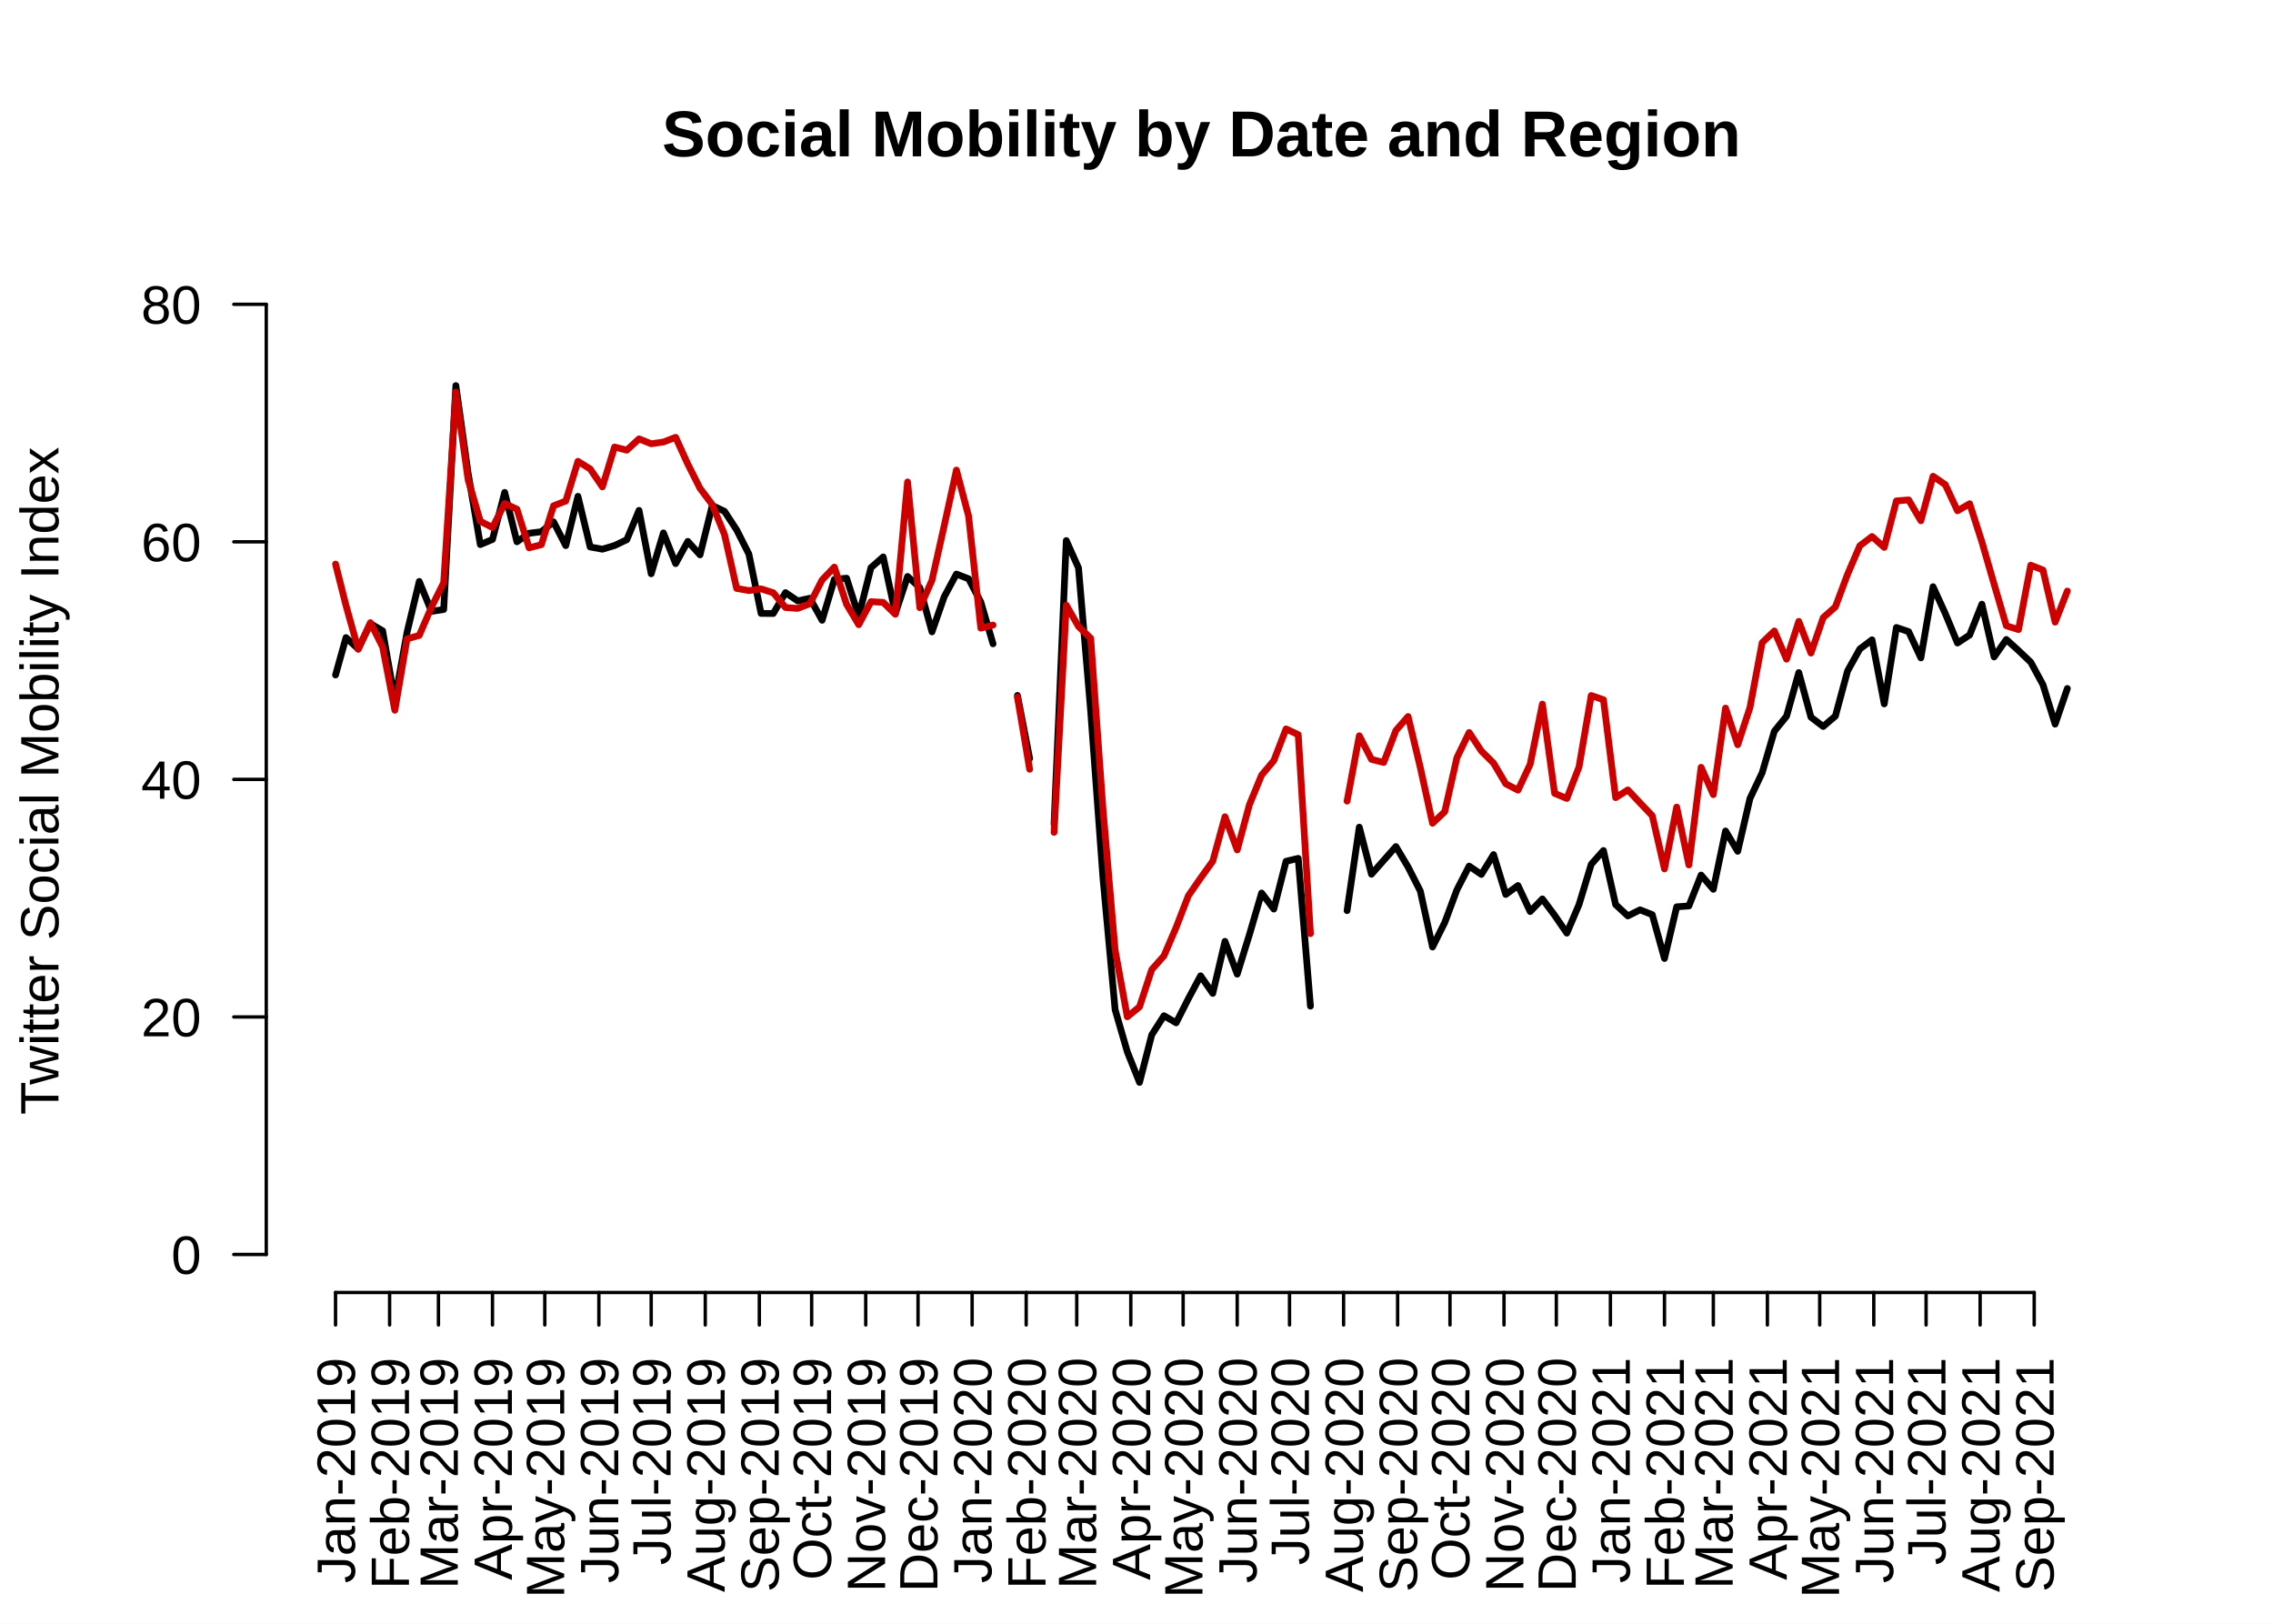
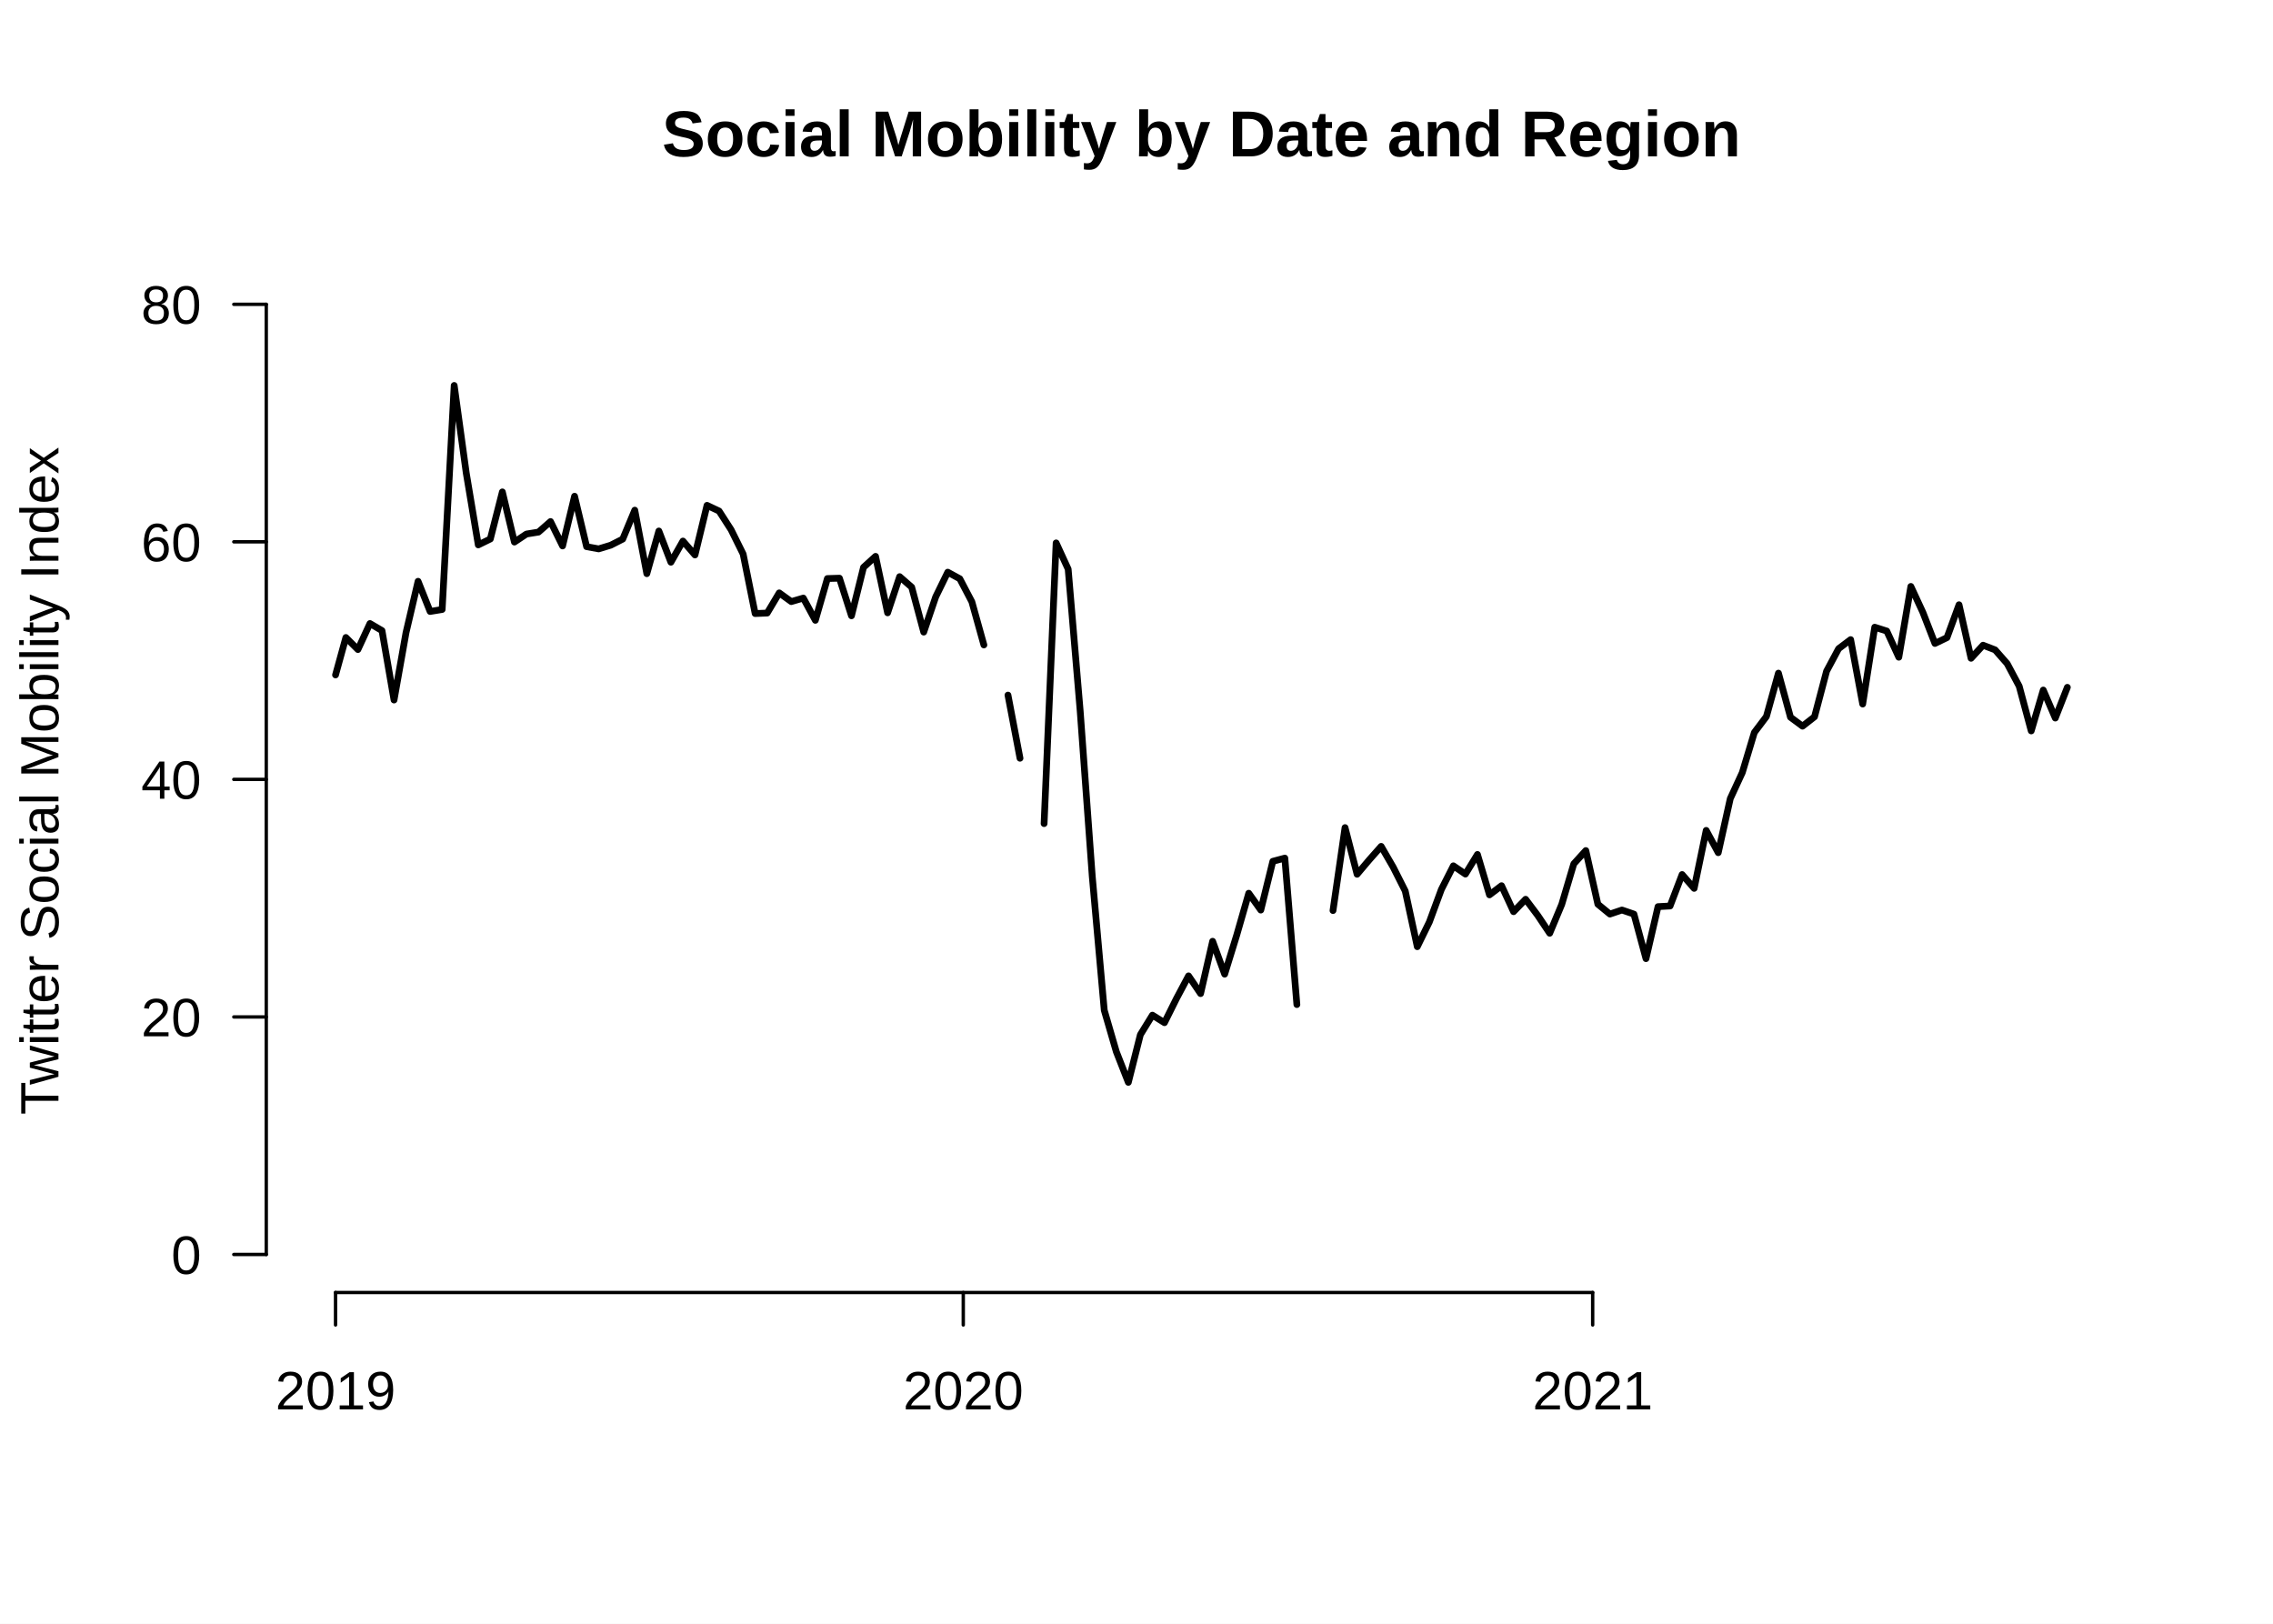
<svg xmlns="http://www.w3.org/2000/svg" viewBox="0 0 504.00 360.00">
  <defs>
    <style type="text/css">
    line, polyline, polygon, path, rect, circle {
      fill: none;
      stroke: #000000;
      stroke-linecap: round;
      stroke-linejoin: round;
      stroke-miterlimit: 10.00;
    }
  </style>
  </defs>
  <rect width="100%" height="100%" style="stroke: none; fill: #FFFFFF;" />
  <defs>
    <clipPath id="cpNTkuMDR8NDczLjc2fDI4Ni41Nnw1OS4wNA==">
      <rect x="59.04" y="59.04" width="414.72" height="227.52" />
    </clipPath>
  </defs>
-   <polyline points="74.40,149.65 76.72,141.36 79.43,143.87 82.13,138.27 84.84,139.85 87.55,155.22 90.25,140.22 92.96,128.91 95.67,135.55 98.38,135.13 101.08,85.49 103.79,104.89 106.50,120.74 109.20,119.60 111.91,109.17 114.62,120.12 117.32,118.23 120.03,117.89 122.74,115.70 125.45,120.97 128.15,110.04 130.86,121.27 133.57,121.76 136.27,120.95 138.98,119.66 141.69,113.16 144.39,127.21 147.10,118.15 149.81,124.96 152.51,120.03 155.22,123.02 157.93,112.08 160.64,113.36 163.34,117.48 166.05,122.84 168.76,136.00 171.46,136.02 174.17,131.39 176.88,133.23 179.58,132.64 182.29,137.52 185.00,128.47 187.71,128.19 190.41,136.60 193.12,125.86 195.83,123.48 198.53,136.00 201.24,127.80 203.95,130.27 206.65,140.09 209.36,132.31 212.07,127.28 214.77,128.32 217.48,133.49 220.19,142.74 " style="stroke-width: 1.50;" clip-path="url(#cpNTkuMDR8NDczLjc2fDI4Ni41Nnw1OS4wNA==)" />
-   <polyline points="225.60,154.19 228.31,168.17 " style="stroke-width: 1.50;" clip-path="url(#cpNTkuMDR8NDczLjc2fDI4Ni41Nnw1OS4wNA==)" />
-   <polyline points="233.72,182.68 236.43,119.85 239.14,125.91 241.84,157.63 244.55,194.45 247.26,223.86 249.96,233.19 252.67,239.98 255.38,229.44 258.09,225.20 260.79,226.77 263.50,221.42 266.21,216.35 268.91,220.24 271.62,208.71 274.33,215.98 277.03,207.24 279.74,197.99 282.45,201.55 285.16,190.96 287.86,190.31 290.57,223.07 " style="stroke-width: 1.50;" clip-path="url(#cpNTkuMDR8NDczLjc2fDI4Ni41Nnw1OS4wNA==)" />
-   <polyline points="298.69,201.90 301.40,183.39 304.10,193.82 306.81,190.75 309.52,187.69 312.22,192.23 314.93,197.55 317.64,209.96 320.35,204.53 323.05,197.28 325.76,192.02 328.47,193.87 331.17,189.47 333.88,198.31 336.59,196.33 339.29,202.10 342.00,199.30 344.71,202.93 347.42,206.88 350.12,200.56 352.83,191.62 355.54,188.57 358.24,200.56 360.95,203.07 363.66,201.72 366.36,202.79 369.07,212.51 371.78,201.05 374.48,200.86 377.19,194.01 379.90,197.17 382.61,184.24 385.31,188.74 388.02,177.05 390.73,171.33 393.43,162.12 396.14,158.79 398.85,149.12 401.55,159.01 404.26,161.07 406.97,158.76 409.67,148.75 412.38,143.89 415.09,141.85 417.80,156.06 420.50,139.12 423.21,140.04 425.92,145.86 428.62,130.08 431.33,136.02 434.04,142.56 436.74,140.78 439.45,133.95 442.16,145.65 444.87,141.78 447.57,144.23 450.28,146.80 452.99,151.80 455.69,160.55 458.40,152.65 " style="stroke-width: 1.50;" clip-path="url(#cpNTkuMDR8NDczLjc2fDI4Ni41Nnw1OS4wNA==)" />
+   <polyline points="74.40,149.64 76.69,141.34 79.36,144.01 82.03,138.24 84.70,139.81 87.37,155.20 90.03,140.25 92.70,128.88 95.37,135.57 98.04,135.13 100.71,85.46 103.38,104.86 106.05,120.81 108.72,119.50 111.39,109.06 114.06,120.18 116.73,118.40 119.40,117.97 122.07,115.63 124.74,121.04 127.40,110.02 130.07,121.20 132.74,121.69 135.41,120.88 138.08,119.52 140.75,113.11 143.42,127.19 146.09,117.73 148.76,124.65 151.43,119.96 154.10,123.04 156.77,112.04 159.44,113.30 162.11,117.45 164.78,122.84 167.44,136.03 170.11,135.92 172.78,131.45 175.45,133.38 178.12,132.60 180.79,137.53 183.46,128.27 186.13,128.19 188.80,136.53 191.47,125.78 194.14,123.35 196.81,135.87 199.48,127.85 202.15,130.18 204.82,140.14 207.48,132.32 210.15,126.86 212.82,128.32 215.49,133.41 218.16,142.99 " style="stroke-width: 1.50;" clip-path="url(#cpNTkuMDR8NDczLjc2fDI4Ni41Nnw1OS4wNA==)" />
+   <polyline points="223.50,154.11 226.17,168.11 " style="stroke-width: 1.50;" clip-path="url(#cpNTkuMDR8NDczLjc2fDI4Ni41Nnw1OS4wNA==)" />
+   <polyline points="231.51,182.60 234.18,120.37 236.85,126.18 239.52,157.71 242.19,194.29 244.85,223.98 247.52,233.16 250.19,239.97 252.86,229.40 255.53,225.07 258.20,226.74 260.87,221.38 263.54,216.36 266.21,220.29 268.88,208.69 271.55,215.98 274.22,207.33 276.89,198.04 279.56,201.77 282.23,190.96 284.89,190.25 287.56,222.72 " style="stroke-width: 1.50;" clip-path="url(#cpNTkuMDR8NDczLjc2fDI4Ni41Nnw1OS4wNA==)" />
+   <polyline points="295.57,201.88 298.24,183.49 300.91,193.83 303.58,190.67 306.25,187.65 308.92,192.26 311.59,197.55 314.26,209.89 316.93,204.43 319.60,197.20 322.26,191.96 324.93,193.79 327.60,189.44 330.27,198.40 332.94,196.37 335.61,202.13 338.28,199.38 340.95,202.93 343.62,206.91 346.29,200.52 348.96,191.52 351.63,188.58 354.30,200.47 356.97,202.66 359.64,201.76 362.30,202.67 364.97,212.54 367.64,201.01 370.31,200.87 372.98,193.89 375.65,196.96 378.32,184.11 380.99,189.05 383.66,177.06 386.33,171.28 389.00,162.40 391.67,158.86 394.34,149.24 397.01,159.02 399.68,161.00 402.34,158.92 405.01,148.81 407.68,143.82 410.35,141.81 413.02,156.09 415.69,139.06 418.36,139.91 421.03,145.71 423.70,130.02 426.37,135.78 429.04,142.66 431.71,141.37 434.38,134.08 437.05,145.95 439.71,143.05 442.38,144.08 445.05,147.12 447.72,152.13 450.39,162.05 453.06,152.99 455.73,159.20 458.40,152.39 " style="stroke-width: 1.50;" clip-path="url(#cpNTkuMDR8NDczLjc2fDI4Ni41Nnw1OS4wNA==)" />
  <defs>
    <clipPath id="cpMC4wMHw1MDQuMDB8MzYwLjAwfDAuMDA=">
      <rect x="0.00" y="0.00" width="504.00" height="360.00" />
    </clipPath>
  </defs>
+   <line x1="74.40" y1="286.56" x2="353.15" y2="286.56" style="stroke-width: 0.75;" clip-path="url(#cpMC4wMHw1MDQuMDB8MzYwLjAwfDAuMDA=)" />
+   <line x1="74.40" y1="286.56" x2="74.40" y2="293.76" style="stroke-width: 0.75;" clip-path="url(#cpMC4wMHw1MDQuMDB8MzYwLjAwfDAuMDA=)" />
+   <line x1="213.59" y1="286.56" x2="213.59" y2="293.76" style="stroke-width: 0.75;" clip-path="url(#cpMC4wMHw1MDQuMDB8MzYwLjAwfDAuMDA=)" />
+   <line x1="353.15" y1="286.56" x2="353.15" y2="293.76" style="stroke-width: 0.75;" clip-path="url(#cpMC4wMHw1MDQuMDB8MzYwLjAwfDAuMDA=)" />
+   <g clip-path="url(#cpMC4wMHw1MDQuMDB8MzYwLjAwfDAuMDA=)">
+     <text x="61.05" y="312.48" style="font-size: 12.00px; font-family: Arial;" textLength="26.70px" lengthAdjust="spacingAndGlyphs">2019</text>
+   </g>
+   <g clip-path="url(#cpMC4wMHw1MDQuMDB8MzYwLjAwfDAuMDA=)">
+     <text x="200.24" y="312.48" style="font-size: 12.00px; font-family: Arial;" textLength="26.70px" lengthAdjust="spacingAndGlyphs">2020</text>
+   </g>
+   <g clip-path="url(#cpMC4wMHw1MDQuMDB8MzYwLjAwfDAuMDA=)">
+     <text x="339.81" y="312.48" style="font-size: 12.00px; font-family: Arial;" textLength="26.70px" lengthAdjust="spacingAndGlyphs">2021</text>
+   </g>
  <line x1="59.04" y1="278.13" x2="59.04" y2="67.47" style="stroke-width: 0.75;" clip-path="url(#cpMC4wMHw1MDQuMDB8MzYwLjAwfDAuMDA=)" />
  <line x1="59.04" y1="278.13" x2="51.84" y2="278.13" style="stroke-width: 0.75;" clip-path="url(#cpMC4wMHw1MDQuMDB8MzYwLjAwfDAuMDA=)" />
  <line x1="59.04" y1="225.47" x2="51.84" y2="225.47" style="stroke-width: 0.75;" clip-path="url(#cpMC4wMHw1MDQuMDB8MzYwLjAwfDAuMDA=)" />
  <line x1="59.04" y1="172.80" x2="51.84" y2="172.80" style="stroke-width: 0.75;" clip-path="url(#cpMC4wMHw1MDQuMDB8MzYwLjAwfDAuMDA=)" />
  <line x1="59.04" y1="120.13" x2="51.84" y2="120.13" style="stroke-width: 0.75;" clip-path="url(#cpMC4wMHw1MDQuMDB8MzYwLjAwfDAuMDA=)" />
  <line x1="59.04" y1="67.47" x2="51.84" y2="67.47" style="stroke-width: 0.75;" clip-path="url(#cpMC4wMHw1MDQuMDB8MzYwLjAwfDAuMDA=)" />
  <g clip-path="url(#cpMC4wMHw1MDQuMDB8MzYwLjAwfDAuMDA=)">
    <text x="37.97" y="282.43" style="font-size: 12.00px; font-family: Arial;" textLength="6.67px" lengthAdjust="spacingAndGlyphs">0</text>
  </g>
  <g clip-path="url(#cpMC4wMHw1MDQuMDB8MzYwLjAwfDAuMDA=)">
    <text x="31.29" y="229.76" style="font-size: 12.00px; font-family: Arial;" textLength="13.35px" lengthAdjust="spacingAndGlyphs">20</text>
  </g>
  <g clip-path="url(#cpMC4wMHw1MDQuMDB8MzYwLjAwfDAuMDA=)">
    <text x="31.29" y="177.09" style="font-size: 12.00px; font-family: Arial;" textLength="13.35px" lengthAdjust="spacingAndGlyphs">40</text>
  </g>
  <g clip-path="url(#cpMC4wMHw1MDQuMDB8MzYwLjAwfDAuMDA=)">
    <text x="31.29" y="124.43" style="font-size: 12.00px; font-family: Arial;" textLength="13.35px" lengthAdjust="spacingAndGlyphs">60</text>
  </g>
  <g clip-path="url(#cpMC4wMHw1MDQuMDB8MzYwLjAwfDAuMDA=)">
    <text x="31.29" y="71.76" style="font-size: 12.00px; font-family: Arial;" textLength="13.35px" lengthAdjust="spacingAndGlyphs">80</text>
  </g>
  <g clip-path="url(#cpMC4wMHw1MDQuMDB8MzYwLjAwfDAuMDA=)">
    <text x="146.78" y="34.67" style="font-size: 14.40px; font-weight: bold; font-family: Arial;" textLength="239.23px" lengthAdjust="spacingAndGlyphs">Social Mobility by Date and Region</text>
  </g>
  <g clip-path="url(#cpMC4wMHw1MDQuMDB8MzYwLjAwfDAuMDA=)">
    <text transform="translate(12.96,247.16) rotate(-90)" style="font-size: 12.00px; font-family: Arial;" textLength="148.72px" lengthAdjust="spacingAndGlyphs">Twitter Social Mobility Index</text>
  </g>
-   <defs>
-     <clipPath id="cpNTkuMDR8NDczLjc2fDI4Ni41Nnw1OS4wNA==">
-       <rect x="59.04" y="59.04" width="414.72" height="227.52" />
-     </clipPath>
-   </defs>
-   <polyline points="74.40,125.06 76.72,134.25 79.43,143.95 82.13,138.04 84.84,143.44 87.55,157.47 90.25,141.64 92.96,140.88 95.67,134.61 98.38,129.18 101.08,86.92 103.79,106.33 106.50,115.57 109.20,116.96 111.91,111.64 114.62,112.89 117.32,121.46 120.03,120.77 122.74,112.14 125.45,111.08 128.15,102.28 130.86,103.97 133.57,107.95 136.27,99.11 138.98,99.81 141.69,97.30 144.39,98.39 147.10,98.00 149.81,96.96 152.51,102.90 155.22,108.27 157.93,111.87 160.64,118.51 163.34,130.46 166.05,130.94 168.76,130.56 171.46,131.42 174.17,134.69 176.88,134.89 179.58,133.86 182.29,128.57 185.00,125.73 187.71,133.97 190.41,138.50 193.12,133.40 195.83,133.55 198.53,136.19 201.24,106.85 203.95,134.74 206.65,128.67 209.36,116.57 212.07,104.22 214.77,114.44 217.48,139.27 220.19,138.59 " style="stroke-width: 1.50; stroke: #CD0000;" clip-path="url(#cpNTkuMDR8NDczLjc2fDI4Ni41Nnw1OS4wNA==)" />
-   <polyline points="225.60,154.54 228.31,170.56 " style="stroke-width: 1.50; stroke: #CD0000;" clip-path="url(#cpNTkuMDR8NDczLjc2fDI4Ni41Nnw1OS4wNA==)" />
-   <polyline points="233.72,184.55 236.43,134.18 239.14,138.90 241.84,141.50 244.55,179.15 247.26,210.65 249.96,225.44 252.67,223.22 255.38,214.97 258.09,211.91 260.79,205.61 263.50,198.60 266.21,194.68 268.91,190.93 271.62,181.08 274.33,188.44 277.03,178.43 279.74,171.85 282.45,168.63 285.16,161.61 287.86,162.88 290.57,207.00 " style="stroke-width: 1.50; stroke: #CD0000;" clip-path="url(#cpNTkuMDR8NDczLjc2fDI4Ni41Nnw1OS4wNA==)" />
-   <polyline points="298.69,177.62 301.40,163.13 304.10,168.36 306.81,169.05 309.52,161.95 312.22,158.86 314.93,170.17 317.64,182.53 320.35,179.96 323.05,167.97 325.76,162.40 328.47,166.51 331.17,169.19 333.88,173.78 336.59,175.19 339.29,169.45 342.00,156.10 344.71,175.90 347.42,177.03 350.12,170.05 352.83,154.20 355.54,155.14 358.24,176.85 360.95,175.13 363.66,178.02 366.36,180.85 369.07,192.65 371.78,178.94 374.48,191.77 377.19,170.12 379.90,176.18 382.61,156.99 385.31,165.12 388.02,156.89 390.73,142.48 393.43,139.89 396.14,146.15 398.85,137.77 401.55,144.80 404.26,136.94 406.97,134.54 409.67,127.31 412.38,121.01 415.09,118.95 417.80,121.36 420.50,111.05 423.21,110.84 425.92,115.46 428.62,105.59 431.33,107.45 434.04,113.25 436.74,111.68 439.45,120.13 442.16,129.52 444.87,138.74 447.57,139.59 450.28,125.31 452.99,126.38 455.69,137.94 458.40,131.04 " style="stroke-width: 1.50; stroke: #CD0000;" clip-path="url(#cpNTkuMDR8NDczLjc2fDI4Ni41Nnw1OS4wNA==)" />
-   <defs>
-     <clipPath id="cpMC4wMHw1MDQuMDB8MzYwLjAwfDAuMDA=">
-       <rect x="0.00" y="0.00" width="504.00" height="360.00" />
-     </clipPath>
-   </defs>
-   <line x1="74.40" y1="286.56" x2="451.05" y2="286.56" style="stroke-width: 0.75;" clip-path="url(#cpMC4wMHw1MDQuMDB8MzYwLjAwfDAuMDA=)" />
-   <line x1="74.40" y1="286.56" x2="74.40" y2="293.76" style="stroke-width: 0.75;" clip-path="url(#cpMC4wMHw1MDQuMDB8MzYwLjAwfDAuMDA=)" />
-   <line x1="86.39" y1="286.56" x2="86.39" y2="293.76" style="stroke-width: 0.75;" clip-path="url(#cpMC4wMHw1MDQuMDB8MzYwLjAwfDAuMDA=)" />
-   <line x1="97.22" y1="286.56" x2="97.22" y2="293.76" style="stroke-width: 0.75;" clip-path="url(#cpMC4wMHw1MDQuMDB8MzYwLjAwfDAuMDA=)" />
-   <line x1="109.20" y1="286.56" x2="109.20" y2="293.76" style="stroke-width: 0.75;" clip-path="url(#cpMC4wMHw1MDQuMDB8MzYwLjAwfDAuMDA=)" />
-   <line x1="120.80" y1="286.56" x2="120.80" y2="293.76" style="stroke-width: 0.75;" clip-path="url(#cpMC4wMHw1MDQuMDB8MzYwLjAwfDAuMDA=)" />
-   <line x1="132.79" y1="286.56" x2="132.79" y2="293.76" style="stroke-width: 0.75;" clip-path="url(#cpMC4wMHw1MDQuMDB8MzYwLjAwfDAuMDA=)" />
-   <line x1="144.39" y1="286.56" x2="144.39" y2="293.76" style="stroke-width: 0.75;" clip-path="url(#cpMC4wMHw1MDQuMDB8MzYwLjAwfDAuMDA=)" />
-   <line x1="156.38" y1="286.56" x2="156.38" y2="293.76" style="stroke-width: 0.75;" clip-path="url(#cpMC4wMHw1MDQuMDB8MzYwLjAwfDAuMDA=)" />
-   <line x1="168.37" y1="286.56" x2="168.37" y2="293.76" style="stroke-width: 0.75;" clip-path="url(#cpMC4wMHw1MDQuMDB8MzYwLjAwfDAuMDA=)" />
-   <line x1="179.97" y1="286.56" x2="179.97" y2="293.76" style="stroke-width: 0.75;" clip-path="url(#cpMC4wMHw1MDQuMDB8MzYwLjAwfDAuMDA=)" />
-   <line x1="191.96" y1="286.56" x2="191.96" y2="293.76" style="stroke-width: 0.75;" clip-path="url(#cpMC4wMHw1MDQuMDB8MzYwLjAwfDAuMDA=)" />
-   <line x1="203.56" y1="286.56" x2="203.56" y2="293.76" style="stroke-width: 0.75;" clip-path="url(#cpMC4wMHw1MDQuMDB8MzYwLjAwfDAuMDA=)" />
-   <line x1="215.55" y1="286.56" x2="215.55" y2="293.76" style="stroke-width: 0.75;" clip-path="url(#cpMC4wMHw1MDQuMDB8MzYwLjAwfDAuMDA=)" />
-   <line x1="227.54" y1="286.56" x2="227.54" y2="293.76" style="stroke-width: 0.75;" clip-path="url(#cpMC4wMHw1MDQuMDB8MzYwLjAwfDAuMDA=)" />
-   <line x1="238.75" y1="286.56" x2="238.75" y2="293.76" style="stroke-width: 0.75;" clip-path="url(#cpMC4wMHw1MDQuMDB8MzYwLjAwfDAuMDA=)" />
-   <line x1="250.74" y1="286.56" x2="250.74" y2="293.76" style="stroke-width: 0.75;" clip-path="url(#cpMC4wMHw1MDQuMDB8MzYwLjAwfDAuMDA=)" />
-   <line x1="262.34" y1="286.56" x2="262.34" y2="293.76" style="stroke-width: 0.75;" clip-path="url(#cpMC4wMHw1MDQuMDB8MzYwLjAwfDAuMDA=)" />
-   <line x1="274.33" y1="286.56" x2="274.33" y2="293.76" style="stroke-width: 0.75;" clip-path="url(#cpMC4wMHw1MDQuMDB8MzYwLjAwfDAuMDA=)" />
-   <line x1="285.93" y1="286.56" x2="285.93" y2="293.76" style="stroke-width: 0.75;" clip-path="url(#cpMC4wMHw1MDQuMDB8MzYwLjAwfDAuMDA=)" />
-   <line x1="297.92" y1="286.56" x2="297.92" y2="293.76" style="stroke-width: 0.75;" clip-path="url(#cpMC4wMHw1MDQuMDB8MzYwLjAwfDAuMDA=)" />
-   <line x1="309.90" y1="286.56" x2="309.90" y2="293.76" style="stroke-width: 0.75;" clip-path="url(#cpMC4wMHw1MDQuMDB8MzYwLjAwfDAuMDA=)" />
-   <line x1="321.51" y1="286.56" x2="321.51" y2="293.76" style="stroke-width: 0.75;" clip-path="url(#cpMC4wMHw1MDQuMDB8MzYwLjAwfDAuMDA=)" />
-   <line x1="333.49" y1="286.56" x2="333.49" y2="293.76" style="stroke-width: 0.75;" clip-path="url(#cpMC4wMHw1MDQuMDB8MzYwLjAwfDAuMDA=)" />
-   <line x1="345.09" y1="286.56" x2="345.09" y2="293.76" style="stroke-width: 0.75;" clip-path="url(#cpMC4wMHw1MDQuMDB8MzYwLjAwfDAuMDA=)" />
-   <line x1="357.08" y1="286.56" x2="357.08" y2="293.76" style="stroke-width: 0.75;" clip-path="url(#cpMC4wMHw1MDQuMDB8MzYwLjAwfDAuMDA=)" />
-   <line x1="369.07" y1="286.56" x2="369.07" y2="293.76" style="stroke-width: 0.75;" clip-path="url(#cpMC4wMHw1MDQuMDB8MzYwLjAwfDAuMDA=)" />
-   <line x1="379.90" y1="286.56" x2="379.90" y2="293.76" style="stroke-width: 0.75;" clip-path="url(#cpMC4wMHw1MDQuMDB8MzYwLjAwfDAuMDA=)" />
-   <line x1="391.89" y1="286.56" x2="391.89" y2="293.76" style="stroke-width: 0.75;" clip-path="url(#cpMC4wMHw1MDQuMDB8MzYwLjAwfDAuMDA=)" />
-   <line x1="403.49" y1="286.56" x2="403.49" y2="293.76" style="stroke-width: 0.75;" clip-path="url(#cpMC4wMHw1MDQuMDB8MzYwLjAwfDAuMDA=)" />
-   <line x1="415.48" y1="286.56" x2="415.48" y2="293.76" style="stroke-width: 0.75;" clip-path="url(#cpMC4wMHw1MDQuMDB8MzYwLjAwfDAuMDA=)" />
-   <line x1="427.08" y1="286.56" x2="427.08" y2="293.76" style="stroke-width: 0.75;" clip-path="url(#cpMC4wMHw1MDQuMDB8MzYwLjAwfDAuMDA=)" />
-   <line x1="439.06" y1="286.56" x2="439.06" y2="293.76" style="stroke-width: 0.75;" clip-path="url(#cpMC4wMHw1MDQuMDB8MzYwLjAwfDAuMDA=)" />
-   <line x1="451.05" y1="286.56" x2="451.05" y2="293.76" style="stroke-width: 0.75;" clip-path="url(#cpMC4wMHw1MDQuMDB8MzYwLjAwfDAuMDA=)" />
-   <g clip-path="url(#cpMC4wMHw1MDQuMDB8MzYwLjAwfDAuMDA=)">
-     <text transform="translate(78.69,351.00) rotate(-90)" style="font-size: 12.00px; font-family: Arial;" textLength="50.04px" lengthAdjust="spacingAndGlyphs">Jan-2019</text>
-   </g>
-   <g clip-path="url(#cpMC4wMHw1MDQuMDB8MzYwLjAwfDAuMDA=)">
-     <text transform="translate(90.68,352.33) rotate(-90)" style="font-size: 12.00px; font-family: Arial;" textLength="51.37px" lengthAdjust="spacingAndGlyphs">Feb-2019</text>
-   </g>
-   <g clip-path="url(#cpMC4wMHw1MDQuMDB8MzYwLjAwfDAuMDA=)">
-     <text transform="translate(101.51,352.32) rotate(-90)" style="font-size: 12.00px; font-family: Arial;" textLength="51.36px" lengthAdjust="spacingAndGlyphs">Mar-2019</text>
-   </g>
-   <g clip-path="url(#cpMC4wMHw1MDQuMDB8MzYwLjAwfDAuMDA=)">
-     <text transform="translate(113.50,350.33) rotate(-90)" style="font-size: 12.00px; font-family: Arial;" textLength="49.37px" lengthAdjust="spacingAndGlyphs">Apr-2019</text>
-   </g>
-   <g clip-path="url(#cpMC4wMHw1MDQuMDB8MzYwLjAwfDAuMDA=)">
-     <text transform="translate(125.10,354.32) rotate(-90)" style="font-size: 12.00px; font-family: Arial;" textLength="53.36px" lengthAdjust="spacingAndGlyphs">May-2019</text>
-   </g>
-   <g clip-path="url(#cpMC4wMHw1MDQuMDB8MzYwLjAwfDAuMDA=)">
-     <text transform="translate(137.09,351.00) rotate(-90)" style="font-size: 12.00px; font-family: Arial;" textLength="50.04px" lengthAdjust="spacingAndGlyphs">Jun-2019</text>
-   </g>
-   <g clip-path="url(#cpMC4wMHw1MDQuMDB8MzYwLjAwfDAuMDA=)">
-     <text transform="translate(148.69,346.99) rotate(-90)" style="font-size: 12.00px; font-family: Arial;" textLength="46.03px" lengthAdjust="spacingAndGlyphs">Jul-2019</text>
-   </g>
-   <g clip-path="url(#cpMC4wMHw1MDQuMDB8MzYwLjAwfDAuMDA=)">
-     <text transform="translate(160.68,353.00) rotate(-90)" style="font-size: 12.00px; font-family: Arial;" textLength="52.04px" lengthAdjust="spacingAndGlyphs">Aug-2019</text>
-   </g>
-   <g clip-path="url(#cpMC4wMHw1MDQuMDB8MzYwLjAwfDAuMDA=)">
-     <text transform="translate(172.66,353.00) rotate(-90)" style="font-size: 12.00px; font-family: Arial;" textLength="52.04px" lengthAdjust="spacingAndGlyphs">Sep-2019</text>
-   </g>
-   <g clip-path="url(#cpMC4wMHw1MDQuMDB8MzYwLjAwfDAuMDA=)">
-     <text transform="translate(184.27,350.32) rotate(-90)" style="font-size: 12.00px; font-family: Arial;" textLength="49.36px" lengthAdjust="spacingAndGlyphs">Oct-2019</text>
-   </g>
-   <g clip-path="url(#cpMC4wMHw1MDQuMDB8MzYwLjAwfDAuMDA=)">
-     <text transform="translate(196.25,352.99) rotate(-90)" style="font-size: 12.00px; font-family: Arial;" textLength="52.03px" lengthAdjust="spacingAndGlyphs">Nov-2019</text>
-   </g>
-   <g clip-path="url(#cpMC4wMHw1MDQuMDB8MzYwLjAwfDAuMDA=)">
-     <text transform="translate(207.86,352.99) rotate(-90)" style="font-size: 12.00px; font-family: Arial;" textLength="52.03px" lengthAdjust="spacingAndGlyphs">Dec-2019</text>
-   </g>
-   <g clip-path="url(#cpMC4wMHw1MDQuMDB8MzYwLjAwfDAuMDA=)">
-     <text transform="translate(219.84,351.00) rotate(-90)" style="font-size: 12.00px; font-family: Arial;" textLength="50.04px" lengthAdjust="spacingAndGlyphs">Jan-2020</text>
-   </g>
-   <g clip-path="url(#cpMC4wMHw1MDQuMDB8MzYwLjAwfDAuMDA=)">
-     <text transform="translate(231.83,352.33) rotate(-90)" style="font-size: 12.00px; font-family: Arial;" textLength="51.37px" lengthAdjust="spacingAndGlyphs">Feb-2020</text>
-   </g>
-   <g clip-path="url(#cpMC4wMHw1MDQuMDB8MzYwLjAwfDAuMDA=)">
-     <text transform="translate(243.05,352.32) rotate(-90)" style="font-size: 12.00px; font-family: Arial;" textLength="51.36px" lengthAdjust="spacingAndGlyphs">Mar-2020</text>
-   </g>
-   <g clip-path="url(#cpMC4wMHw1MDQuMDB8MzYwLjAwfDAuMDA=)">
-     <text transform="translate(255.03,350.33) rotate(-90)" style="font-size: 12.00px; font-family: Arial;" textLength="49.37px" lengthAdjust="spacingAndGlyphs">Apr-2020</text>
-   </g>
-   <g clip-path="url(#cpMC4wMHw1MDQuMDB8MzYwLjAwfDAuMDA=)">
-     <text transform="translate(266.63,354.32) rotate(-90)" style="font-size: 12.00px; font-family: Arial;" textLength="53.36px" lengthAdjust="spacingAndGlyphs">May-2020</text>
-   </g>
-   <g clip-path="url(#cpMC4wMHw1MDQuMDB8MzYwLjAwfDAuMDA=)">
-     <text transform="translate(278.62,351.00) rotate(-90)" style="font-size: 12.00px; font-family: Arial;" textLength="50.04px" lengthAdjust="spacingAndGlyphs">Jun-2020</text>
-   </g>
-   <g clip-path="url(#cpMC4wMHw1MDQuMDB8MzYwLjAwfDAuMDA=)">
-     <text transform="translate(290.22,346.99) rotate(-90)" style="font-size: 12.00px; font-family: Arial;" textLength="46.03px" lengthAdjust="spacingAndGlyphs">Jul-2020</text>
-   </g>
-   <g clip-path="url(#cpMC4wMHw1MDQuMDB8MzYwLjAwfDAuMDA=)">
-     <text transform="translate(302.21,353.00) rotate(-90)" style="font-size: 12.00px; font-family: Arial;" textLength="52.04px" lengthAdjust="spacingAndGlyphs">Aug-2020</text>
-   </g>
-   <g clip-path="url(#cpMC4wMHw1MDQuMDB8MzYwLjAwfDAuMDA=)">
-     <text transform="translate(314.20,353.00) rotate(-90)" style="font-size: 12.00px; font-family: Arial;" textLength="52.04px" lengthAdjust="spacingAndGlyphs">Sep-2020</text>
-   </g>
-   <g clip-path="url(#cpMC4wMHw1MDQuMDB8MzYwLjAwfDAuMDA=)">
-     <text transform="translate(325.80,350.32) rotate(-90)" style="font-size: 12.00px; font-family: Arial;" textLength="49.36px" lengthAdjust="spacingAndGlyphs">Oct-2020</text>
-   </g>
-   <g clip-path="url(#cpMC4wMHw1MDQuMDB8MzYwLjAwfDAuMDA=)">
-     <text transform="translate(337.79,352.99) rotate(-90)" style="font-size: 12.00px; font-family: Arial;" textLength="52.03px" lengthAdjust="spacingAndGlyphs">Nov-2020</text>
-   </g>
-   <g clip-path="url(#cpMC4wMHw1MDQuMDB8MzYwLjAwfDAuMDA=)">
-     <text transform="translate(349.39,352.99) rotate(-90)" style="font-size: 12.00px; font-family: Arial;" textLength="52.03px" lengthAdjust="spacingAndGlyphs">Dec-2020</text>
-   </g>
-   <g clip-path="url(#cpMC4wMHw1MDQuMDB8MzYwLjAwfDAuMDA=)">
-     <text transform="translate(361.38,351.00) rotate(-90)" style="font-size: 12.00px; font-family: Arial;" textLength="50.04px" lengthAdjust="spacingAndGlyphs">Jan-2021</text>
-   </g>
-   <g clip-path="url(#cpMC4wMHw1MDQuMDB8MzYwLjAwfDAuMDA=)">
-     <text transform="translate(373.37,352.33) rotate(-90)" style="font-size: 12.00px; font-family: Arial;" textLength="51.37px" lengthAdjust="spacingAndGlyphs">Feb-2021</text>
-   </g>
-   <g clip-path="url(#cpMC4wMHw1MDQuMDB8MzYwLjAwfDAuMDA=)">
-     <text transform="translate(384.19,352.32) rotate(-90)" style="font-size: 12.00px; font-family: Arial;" textLength="51.36px" lengthAdjust="spacingAndGlyphs">Mar-2021</text>
-   </g>
-   <g clip-path="url(#cpMC4wMHw1MDQuMDB8MzYwLjAwfDAuMDA=)">
-     <text transform="translate(396.18,350.33) rotate(-90)" style="font-size: 12.00px; font-family: Arial;" textLength="49.37px" lengthAdjust="spacingAndGlyphs">Apr-2021</text>
-   </g>
-   <g clip-path="url(#cpMC4wMHw1MDQuMDB8MzYwLjAwfDAuMDA=)">
-     <text transform="translate(407.78,354.32) rotate(-90)" style="font-size: 12.00px; font-family: Arial;" textLength="53.36px" lengthAdjust="spacingAndGlyphs">May-2021</text>
-   </g>
-   <g clip-path="url(#cpMC4wMHw1MDQuMDB8MzYwLjAwfDAuMDA=)">
-     <text transform="translate(419.77,351.00) rotate(-90)" style="font-size: 12.00px; font-family: Arial;" textLength="50.04px" lengthAdjust="spacingAndGlyphs">Jun-2021</text>
-   </g>
-   <g clip-path="url(#cpMC4wMHw1MDQuMDB8MzYwLjAwfDAuMDA=)">
-     <text transform="translate(431.37,346.99) rotate(-90)" style="font-size: 12.00px; font-family: Arial;" textLength="46.03px" lengthAdjust="spacingAndGlyphs">Jul-2021</text>
-   </g>
-   <g clip-path="url(#cpMC4wMHw1MDQuMDB8MzYwLjAwfDAuMDA=)">
-     <text transform="translate(443.36,353.00) rotate(-90)" style="font-size: 12.00px; font-family: Arial;" textLength="52.04px" lengthAdjust="spacingAndGlyphs">Aug-2021</text>
-   </g>
-   <g clip-path="url(#cpMC4wMHw1MDQuMDB8MzYwLjAwfDAuMDA=)">
-     <text transform="translate(455.35,353.00) rotate(-90)" style="font-size: 12.00px; font-family: Arial;" textLength="52.04px" lengthAdjust="spacingAndGlyphs">Sep-2021</text>
-   </g>
</svg>
